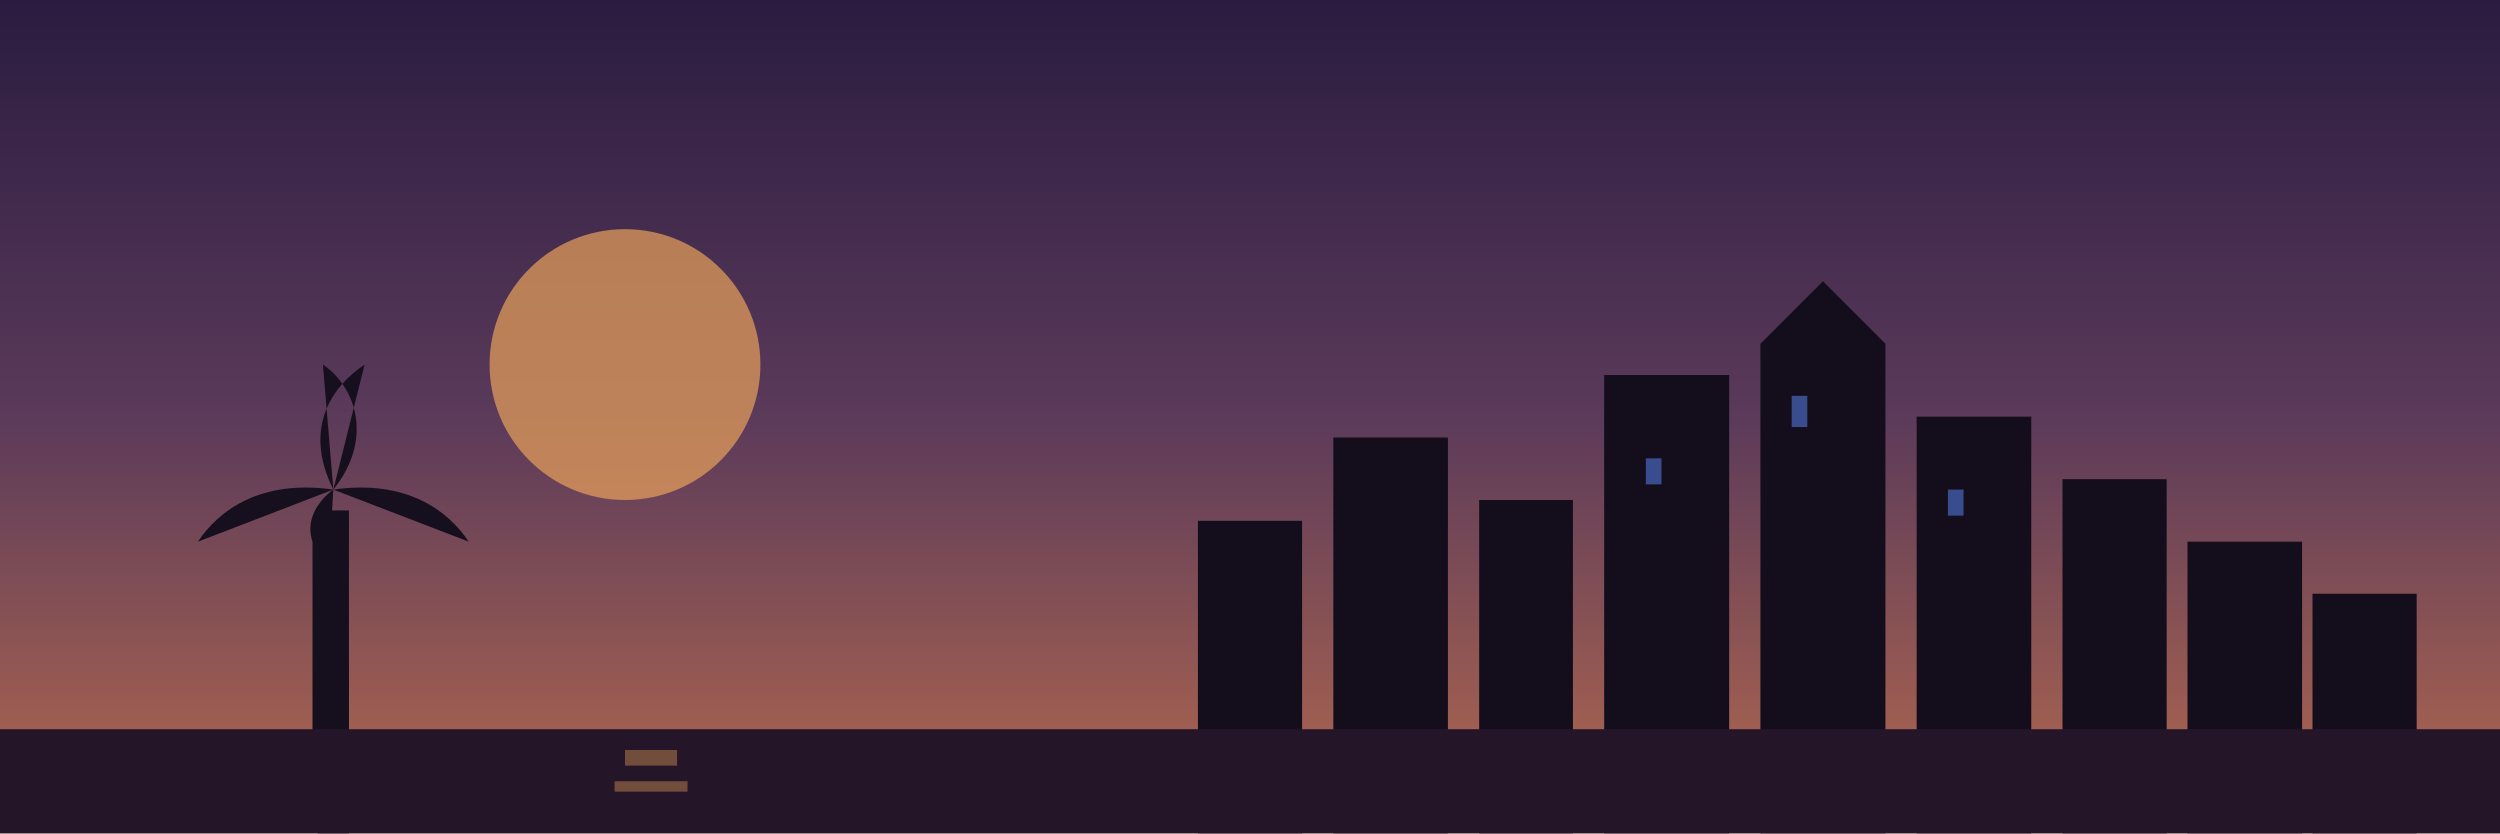
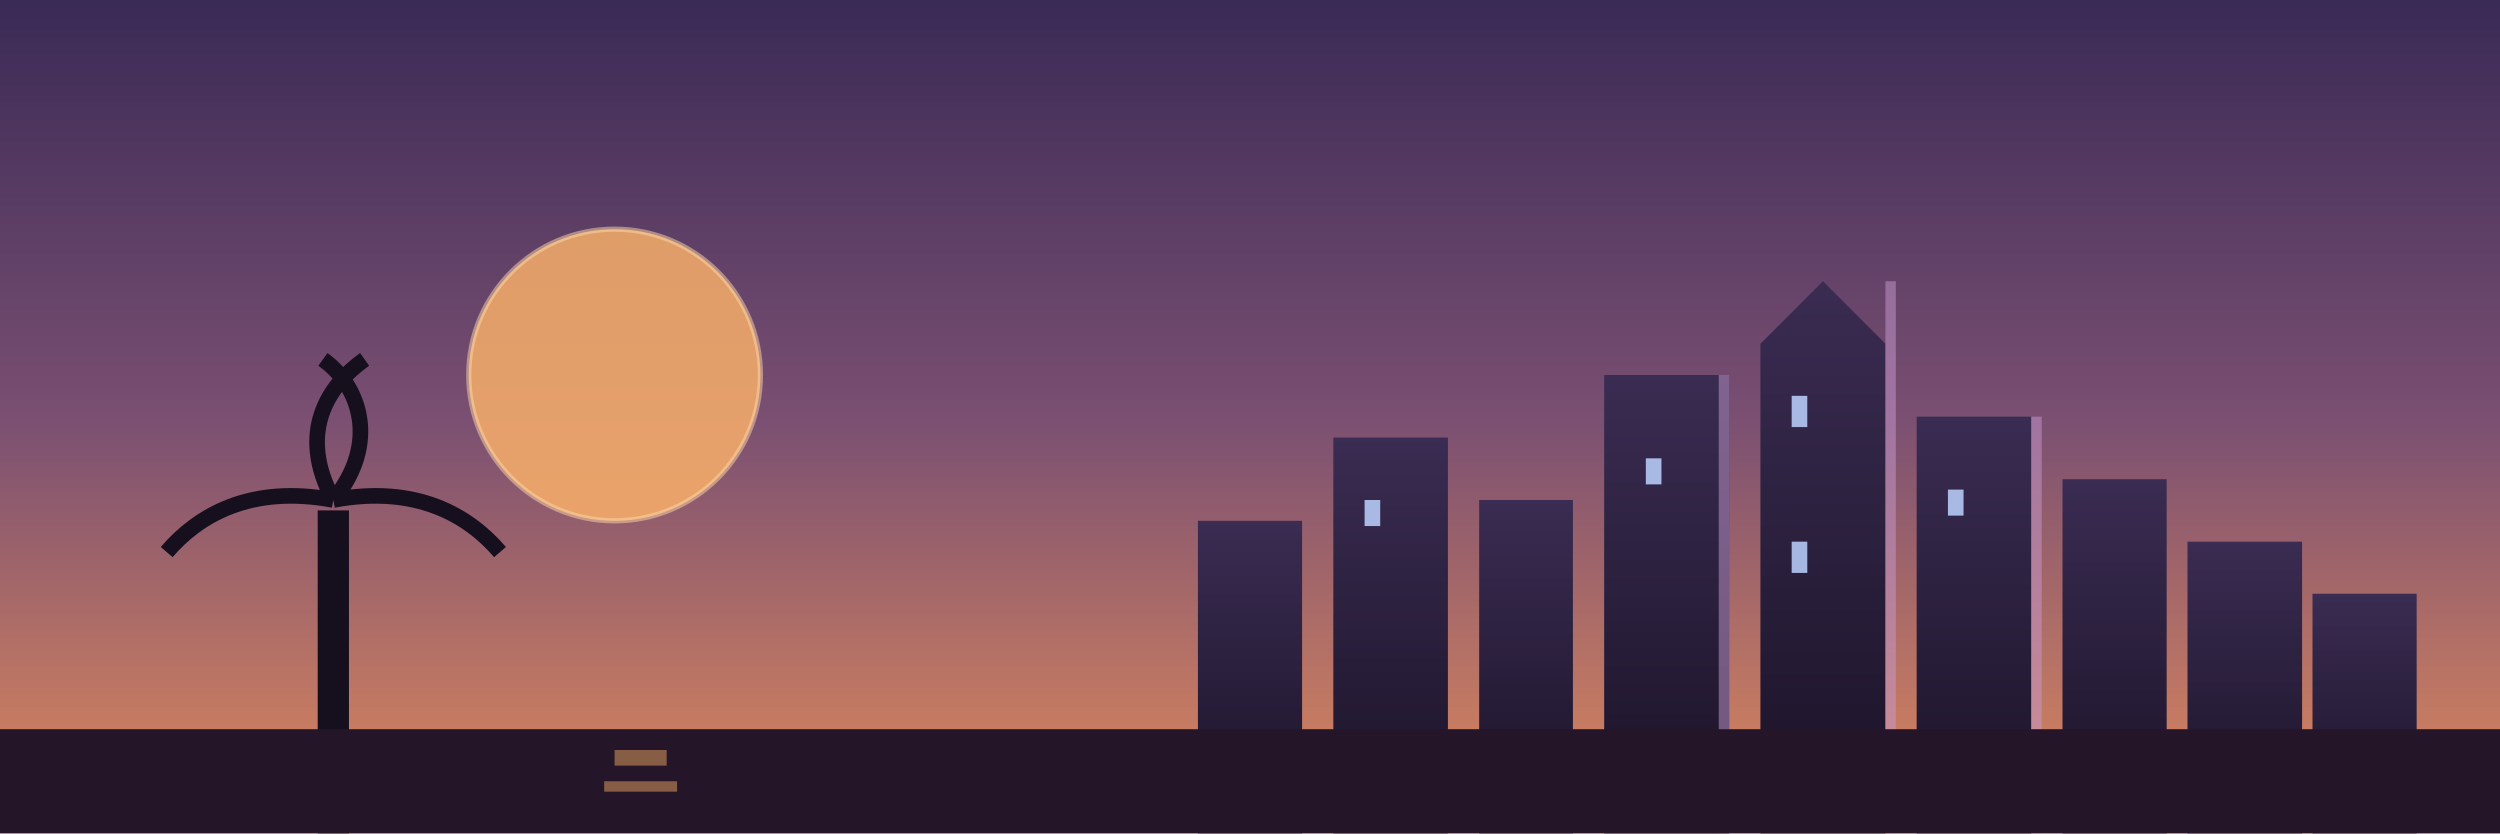
<svg xmlns="http://www.w3.org/2000/svg" width="480" height="160" viewBox="0 0 480 160" preserveAspectRatio="xMidYMid slice" role="img" aria-label="Manila bayfront skyline at dusk">
  <defs>
    <linearGradient id="sky" x1="0" y1="0" x2="0" y2="1">
-       <stop offset="0" stop-color="#2a1c40" />
-       <stop offset="0.5" stop-color="#5b3a5a" />
-       <stop offset="1" stop-color="#b56a4e" />
+       <stop offset="0" stop-color="#3a2a56" />
+       <stop offset="0.5" stop-color="#7a4f72" />
+       <stop offset="1" stop-color="#e08a5c" />
+     </linearGradient>
+     <linearGradient id="bldg" x1="0" y1="0" x2="0" y2="1">
+       <stop offset="0" stop-color="#3a2c52" />
+       <stop offset="1" stop-color="#1a1226" />
    </linearGradient>
  </defs>
  <rect width="480" height="160" fill="url(#sky)" />
-   <circle cx="120" cy="70" r="26" fill="#e8a15a" opacity="0.7" />
+   <circle cx="118" cy="72" r="28" fill="#ffb469" opacity="0.8" />
+   <circle cx="118" cy="72" r="28" fill="none" stroke="#ffd9a8" stroke-width="1" opacity="0.5" />
  <g fill="#160f1e">
-     <path d="M60 160 v-56 c-2 -6 4 -10 4 -10 M64 94 c-14 -2 -22 4 -26 10 M64 94 c14 -2 22 4 26 10 M64 94 c-6 -12 0 -20 6 -24 M64 94 c8 -10 4 -20 -2 -24" />
    <rect x="61" y="98" width="6" height="62" />
+     <path d="M64 96 c-16 -3 -26 3 -32 10 M64 96 c16 -3 26 3 32 10 M64 96 c-7 -13 -1 -22 6 -27 M64 96 c9 -11 5 -22 -2 -27" stroke="#160f1e" stroke-width="3" fill="none" />
  </g>
-   <g fill="#140d1c">
+   <g fill="url(#bldg)">
    <rect x="230" y="100" width="20" height="60" />
    <rect x="256" y="84" width="22" height="76" />
    <rect x="284" y="96" width="18" height="64" />
    <rect x="308" y="72" width="24" height="88" />
    <path d="M338 66 l12 -12 l12 12 v94 h-24 Z" />
    <rect x="368" y="80" width="22" height="80" />
    <rect x="396" y="92" width="20" height="68" />
    <rect x="420" y="104" width="22" height="56" />
    <rect x="444" y="114" width="20" height="46" />
  </g>
+   <g fill="#c79ad0" opacity="0.5">
+     <rect x="330" y="72" width="2" height="88" />
+     <rect x="362" y="54" width="2" height="106" />
+     <rect x="390" y="80" width="2" height="80" />
+   </g>
  <rect y="140" width="480" height="20" fill="#241528" />
-   <g fill="#e8a15a" opacity="0.4">
-     <rect x="120" y="144" width="10" height="3" />
-     <rect x="118" y="150" width="14" height="2" />
+   <g fill="#ffb469" opacity="0.45">
+     <rect x="118" y="144" width="10" height="3" />
+     <rect x="116" y="150" width="14" height="2" />
  </g>
-   <g fill="#5b8cff" opacity="0.5">
+   <g fill="#bcd2ff" opacity="0.85">
    <rect x="344" y="76" width="3" height="6" />
    <rect x="316" y="88" width="3" height="5" />
    <rect x="374" y="94" width="3" height="5" />
+     <rect x="262" y="96" width="3" height="5" />
+     <rect x="344" y="104" width="3" height="6" />
  </g>
</svg>
